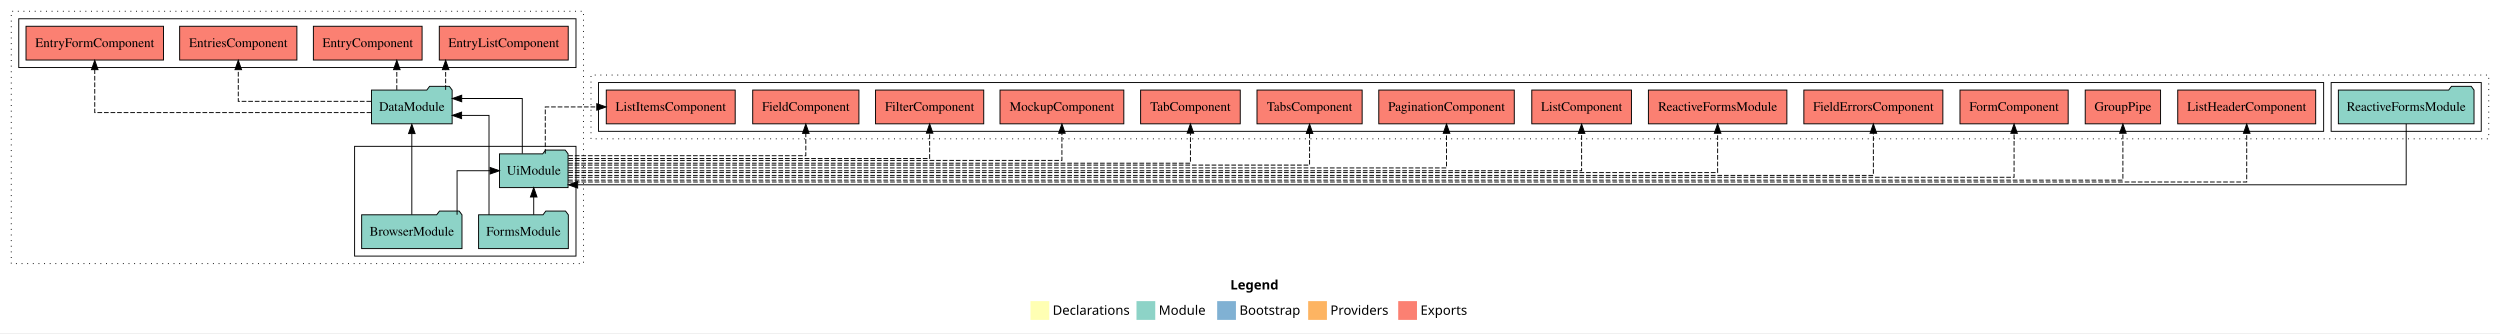
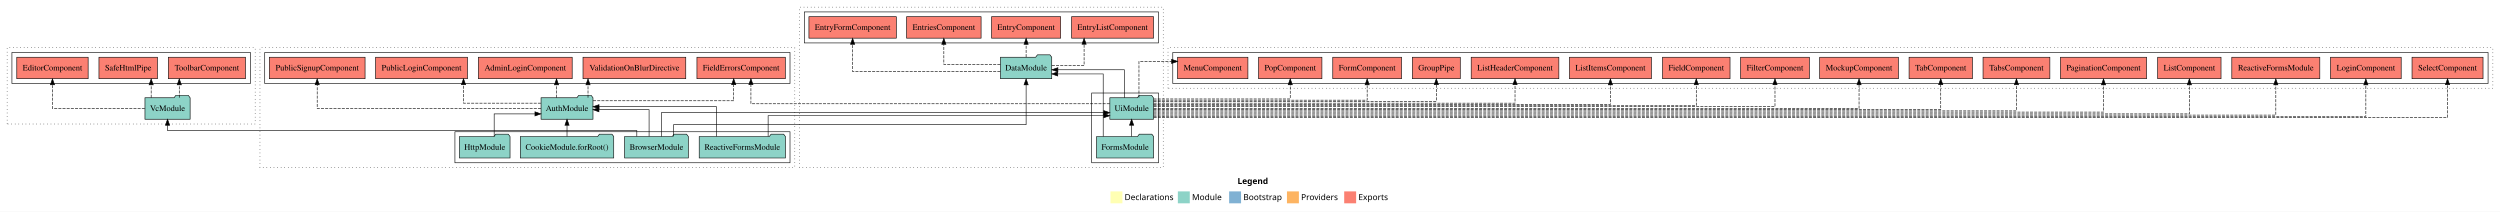
- <svg xmlns="http://www.w3.org/2000/svg" width="2665pt" height="355pt" viewBox="0.00 0.00 2665.00 355.00">
+ <svg xmlns="http://www.w3.org/2000/svg" width="4193pt" height="355pt" viewBox="0.00 0.00 4193.00 355.00">
  <g id="graph0" class="graph" transform="scale(1 1) rotate(0) translate(4 351)">
-     <polygon fill="#ffffff" stroke="transparent" points="-4,4 -4,-351 2661,-351 2661,4 -4,4" />
-     <text text-anchor="start" x="1307.509" y="-42.4" font-family="sans-serif" font-weight="bold" font-size="14.00" fill="#000000">Legend</text>
-     <polygon fill="#ffffb3" stroke="transparent" points="1094.5,-10 1094.5,-30 1114.5,-30 1114.5,-10 1094.5,-10" />
-     <text text-anchor="start" x="1118.129" y="-15.4" font-family="sans-serif" font-size="14.00" fill="#000000">  Declarations</text>
-     <polygon fill="#8dd3c7" stroke="transparent" points="1207.5,-10 1207.5,-30 1227.5,-30 1227.5,-10 1207.5,-10" />
-     <text text-anchor="start" x="1231.225" y="-15.4" font-family="sans-serif" font-size="14.00" fill="#000000">  Module</text>
-     <polygon fill="#80b1d3" stroke="transparent" points="1293.5,-10 1293.5,-30 1313.5,-30 1313.5,-10 1293.5,-10" />
-     <text text-anchor="start" x="1317.281" y="-15.4" font-family="sans-serif" font-size="14.00" fill="#000000">  Bootstrap</text>
-     <polygon fill="#fdb462" stroke="transparent" points="1390.5,-10 1390.5,-30 1410.5,-30 1410.5,-10 1390.5,-10" />
-     <text text-anchor="start" x="1414.173" y="-15.4" font-family="sans-serif" font-size="14.00" fill="#000000">  Providers</text>
-     <polygon fill="#fb8072" stroke="transparent" points="1486.5,-10 1486.5,-30 1506.5,-30 1506.5,-10 1486.5,-10" />
-     <text text-anchor="start" x="1510.226" y="-15.4" font-family="sans-serif" font-size="14.00" fill="#000000">  Exports</text>
+     <polygon fill="#ffffff" stroke="transparent" points="-4,4 -4,-351 4189,-351 4189,4 -4,4" />
+     <text text-anchor="start" x="2071.509" y="-42.4" font-family="sans-serif" font-weight="bold" font-size="14.00" fill="#000000">Legend</text>
+     <polygon fill="#ffffb3" stroke="transparent" points="1858.5,-10 1858.5,-30 1878.5,-30 1878.5,-10 1858.5,-10" />
+     <text text-anchor="start" x="1882.129" y="-15.4" font-family="sans-serif" font-size="14.00" fill="#000000">  Declarations</text>
+     <polygon fill="#8dd3c7" stroke="transparent" points="1971.5,-10 1971.5,-30 1991.5,-30 1991.5,-10 1971.5,-10" />
+     <text text-anchor="start" x="1995.225" y="-15.4" font-family="sans-serif" font-size="14.00" fill="#000000">  Module</text>
+     <polygon fill="#80b1d3" stroke="transparent" points="2057.5,-10 2057.5,-30 2077.5,-30 2077.5,-10 2057.5,-10" />
+     <text text-anchor="start" x="2081.281" y="-15.4" font-family="sans-serif" font-size="14.00" fill="#000000">  Bootstrap</text>
+     <polygon fill="#fdb462" stroke="transparent" points="2154.5,-10 2154.5,-30 2174.5,-30 2174.5,-10 2154.5,-10" />
+     <text text-anchor="start" x="2178.173" y="-15.4" font-family="sans-serif" font-size="14.00" fill="#000000">  Providers</text>
+     <polygon fill="#fb8072" stroke="transparent" points="2250.5,-10 2250.5,-30 2270.5,-30 2270.5,-10 2250.5,-10" />
+     <text text-anchor="start" x="2274.226" y="-15.4" font-family="sans-serif" font-size="14.00" fill="#000000">  Exports</text>
    <g id="clust1" class="cluster">
-       <polygon fill="none" stroke="#000000" stroke-dasharray="1,5" points="8,-70 8,-339 618,-339 618,-70 8,-70" />
+       <polygon fill="none" stroke="#000000" stroke-dasharray="1,5" points="432,-70 432,-271 1329,-271 1329,-70 432,-70" />
    </g>
    <g id="clust3" class="cluster">
-       <polygon fill="none" stroke="#000000" points="374,-78 374,-195 610,-195 610,-78 374,-78" />
+       <polygon fill="none" stroke="#000000" points="759,-78 759,-130 1321,-130 1321,-78 759,-78" />
    </g>
    <g id="clust4" class="cluster">
-       <polygon fill="none" stroke="#000000" points="16,-279 16,-331 610,-331 610,-279 16,-279" />
+       <polygon fill="none" stroke="#000000" points="440,-211 440,-263 1321,-263 1321,-211 440,-211" />
    </g>
    <g id="clust7" class="cluster">
-       <polygon fill="none" stroke="#000000" stroke-dasharray="1,5" points="626,-203 626,-271 2649,-271 2649,-203 626,-203" />
+       <polygon fill="none" stroke="#000000" stroke-dasharray="1,5" points="1337,-70 1337,-339 1947,-339 1947,-70 1337,-70" />
    </g>
    <g id="clust9" class="cluster">
-       <polygon fill="none" stroke="#000000" points="2481,-211 2481,-263 2641,-263 2641,-211 2481,-211" />
+       <polygon fill="none" stroke="#000000" points="1827,-78 1827,-195 1939,-195 1939,-78 1827,-78" />
    </g>
    <g id="clust10" class="cluster">
-       <polygon fill="none" stroke="#000000" points="634,-211 634,-263 2473,-263 2473,-211 634,-211" />
+       <polygon fill="none" stroke="#000000" points="1345,-279 1345,-331 1939,-331 1939,-279 1345,-279" />
+     </g>
+     <g id="clust13" class="cluster">
+       <polygon fill="none" stroke="#000000" stroke-dasharray="1,5" points="1955,-203 1955,-271 4177,-271 4177,-203 1955,-203" />
+     </g>
+     <g id="clust16" class="cluster">
+       <polygon fill="none" stroke="#000000" points="1963,-211 1963,-263 4169,-263 4169,-211 1963,-211" />
+     </g>
+     <g id="clust19" class="cluster">
+       <polygon fill="none" stroke="#000000" stroke-dasharray="1,5" points="8,-143 8,-271 424,-271 424,-143 8,-143" />
+     </g>
+     <g id="clust22" class="cluster">
+       <polygon fill="none" stroke="#000000" points="16,-211 16,-263 416,-263 416,-211 16,-211" />
    </g>
    <g id="node1" class="node">
-       <polygon fill="#8dd3c7" stroke="#000000" points="488.473,-122 485.473,-126 464.473,-126 461.473,-122 381.527,-122 381.527,-86 488.473,-86 488.473,-122" />
-       <text text-anchor="middle" x="435" y="-99.8" font-family="Times,serif" font-size="14.00" fill="#000000">BrowserModule</text>
+       <polygon fill="#8dd3c7" stroke="#000000" points="1025.362,-122 1022.362,-126 1001.362,-126 998.362,-122 868.638,-122 868.638,-86 1025.362,-86 1025.362,-122" />
+       <text text-anchor="middle" x="947" y="-99.8" font-family="Times,serif" font-size="14.00" fill="#000000">CookieModule.forRoot()</text>
+     </g>
+     <g id="node5" class="node">
+       <polygon fill="#8dd3c7" stroke="#000000" points="990.548,-187 987.548,-191 966.548,-191 963.548,-187 903.452,-187 903.452,-151 990.548,-151 990.548,-187" />
+       <text text-anchor="middle" x="947" y="-164.8" font-family="Times,serif" font-size="14.00" fill="#000000">AuthModule</text>
+     </g>
+     <g id="edge1" class="edge">
+       <path fill="none" stroke="#000000" d="M947,-122.106C947,-122.106 947,-140.991 947,-140.991" />
+       <polygon fill="#000000" stroke="#000000" points="943.5,-140.991 947,-150.991 950.5,-140.991 943.5,-140.991" />
+     </g>
+     <g id="node2" class="node">
+       <polygon fill="#8dd3c7" stroke="#000000" points="1150.473,-122 1147.473,-126 1126.473,-126 1123.473,-122 1043.527,-122 1043.527,-86 1150.473,-86 1150.473,-122" />
+       <text text-anchor="middle" x="1097" y="-99.8" font-family="Times,serif" font-size="14.00" fill="#000000">BrowserModule</text>
+     </g>
+     <g id="edge2" class="edge">
+       <path fill="none" stroke="#000000" d="M1084.643,-122.222C1084.643,-140.828 1084.643,-167 1084.643,-167 1084.643,-167 1000.551,-167 1000.551,-167" />
+       <polygon fill="#000000" stroke="#000000" points="1000.551,-163.5 990.551,-167 1000.551,-170.5 1000.551,-163.5" />
+     </g>
+     <g id="node12" class="node">
+       <polygon fill="#8dd3c7" stroke="#000000" points="1930.548,-187 1927.548,-191 1906.548,-191 1903.548,-187 1857.452,-187 1857.452,-151 1930.548,-151 1930.548,-187" />
+       <text text-anchor="middle" x="1894" y="-164.8" font-family="Times,serif" font-size="14.00" fill="#000000">UiModule</text>
+     </g>
+     <g id="edge17" class="edge">
+       <path fill="none" stroke="#000000" d="M1105.208,-122.034C1105.208,-139.06 1105.208,-162 1105.208,-162 1105.208,-162 1847.275,-162 1847.275,-162" />
+       <polygon fill="#000000" stroke="#000000" points="1847.275,-165.5 1857.275,-162 1847.275,-158.5 1847.275,-165.5" />
+     </g>
+     <g id="node13" class="node">
+       <polygon fill="#8dd3c7" stroke="#000000" points="1759.976,-255 1756.976,-259 1735.976,-259 1732.976,-255 1674.024,-255 1674.024,-219 1759.976,-219 1759.976,-255" />
+       <text text-anchor="middle" x="1717" y="-232.8" font-family="Times,serif" font-size="14.00" fill="#000000">DataModule</text>
+     </g>
+     <g id="edge10" class="edge">
+       <path fill="none" stroke="#000000" d="M1125.773,-122.11C1125.773,-131.897 1125.773,-142 1125.773,-142 1125.773,-142 1717,-142 1717,-142 1717,-142 1717,-208.683 1717,-208.683" />
+       <polygon fill="#000000" stroke="#000000" points="1713.5,-208.683 1717,-218.683 1720.5,-208.683 1713.5,-208.683" />
+     </g>
+     <g id="node34" class="node">
+       <polygon fill="#8dd3c7" stroke="#000000" points="314.871,-187 311.871,-191 290.871,-191 287.871,-187 239.129,-187 239.129,-151 314.871,-151 314.871,-187" />
+       <text text-anchor="middle" x="277" y="-164.8" font-family="Times,serif" font-size="14.00" fill="#000000">VcModule</text>
+     </g>
+     <g id="edge37" class="edge">
+       <path fill="none" stroke="#000000" d="M1064.078,-122.207C1064.078,-127.555 1064.078,-132 1064.078,-132 1064.078,-132 277,-132 277,-132 277,-132 277,-140.934 277,-140.934" />
+       <polygon fill="#000000" stroke="#000000" points="273.5,-140.934 277,-150.934 280.5,-140.934 273.5,-140.934" />
    </g>
    <g id="node3" class="node">
-       <polygon fill="#8dd3c7" stroke="#000000" points="601.548,-187 598.548,-191 577.548,-191 574.548,-187 528.452,-187 528.452,-151 601.548,-151 601.548,-187" />
-       <text text-anchor="middle" x="565" y="-164.8" font-family="Times,serif" font-size="14.00" fill="#000000">UiModule</text>
+       <polygon fill="#8dd3c7" stroke="#000000" points="1313.305,-122 1310.305,-126 1289.305,-126 1286.305,-122 1168.695,-122 1168.695,-86 1313.305,-86 1313.305,-122" />
+       <text text-anchor="middle" x="1241" y="-99.8" font-family="Times,serif" font-size="14.00" fill="#000000">ReactiveFormsModule</text>
+     </g>
+     <g id="edge3" class="edge">
+       <path fill="none" stroke="#000000" d="M1197.709,-122.223C1197.709,-142.365 1197.709,-172 1197.709,-172 1197.709,-172 1000.67,-172 1000.67,-172" />
+       <polygon fill="#000000" stroke="#000000" points="1000.67,-168.5 990.67,-172 1000.67,-175.5 1000.67,-168.5" />
+     </g>
+     <g id="edge19" class="edge">
+       <path fill="none" stroke="#000000" d="M1284.291,-122.24C1284.291,-137.571 1284.291,-157 1284.291,-157 1284.291,-157 1847.233,-157 1847.233,-157" />
+       <polygon fill="#000000" stroke="#000000" points="1847.233,-160.5 1857.233,-157 1847.233,-153.5 1847.233,-160.5" />
+     </g>
+     <g id="node4" class="node">
+       <polygon fill="#8dd3c7" stroke="#000000" points="851.439,-122 848.439,-126 827.439,-126 824.439,-122 766.561,-122 766.561,-86 851.439,-86 851.439,-122" />
+       <text text-anchor="middle" x="809" y="-99.8" font-family="Times,serif" font-size="14.00" fill="#000000">HttpModule</text>
+     </g>
+     <g id="edge4" class="edge">
+       <path fill="none" stroke="#000000" d="M824.819,-122.027C824.819,-138.398 824.819,-160 824.819,-160 824.819,-160 893.235,-160 893.235,-160" />
+       <polygon fill="#000000" stroke="#000000" points="893.235,-163.5 903.235,-160 893.235,-156.5 893.235,-163.5" />
+     </g>
+     <g id="node6" class="node">
+       <polygon fill="#fb8072" stroke="#000000" points="1146.176,-255 973.824,-255 973.824,-219 1146.176,-219 1146.176,-255" />
+       <text text-anchor="middle" x="1060" y="-232.8" font-family="Times,serif" font-size="14.00" fill="#000000">ValidationOnBlurDirective </text>
+     </g>
+     <g id="edge5" class="edge">
+       <path fill="none" stroke="#000000" stroke-dasharray="5,2" d="M982.218,-187.223C982.218,-187.223 982.218,-208.727 982.218,-208.727" />
+       <polygon fill="#000000" stroke="#000000" points="978.718,-208.727 982.218,-218.727 985.718,-208.727 978.718,-208.727" />
+     </g>
+     <g id="node7" class="node">
+       <polygon fill="#fb8072" stroke="#000000" points="1313.09,-255 1164.91,-255 1164.91,-219 1313.09,-219 1313.09,-255" />
+       <text text-anchor="middle" x="1239" y="-232.8" font-family="Times,serif" font-size="14.00" fill="#000000">FieldErrorsComponent </text>
+     </g>
+     <g id="edge6" class="edge">
+       <path fill="none" stroke="#000000" stroke-dasharray="5,2" d="M990.683,-182C1069.312,-182 1226.57,-182 1226.57,-182 1226.57,-182 1226.57,-208.991 1226.57,-208.991" />
+       <polygon fill="#000000" stroke="#000000" points="1223.07,-208.991 1226.57,-218.991 1230.07,-208.991 1223.07,-208.991" />
+     </g>
+     <g id="node8" class="node">
+       <polygon fill="#fb8072" stroke="#000000" points="780.054,-255 625.946,-255 625.946,-219 780.054,-219 780.054,-255" />
+       <text text-anchor="middle" x="703" y="-232.8" font-family="Times,serif" font-size="14.00" fill="#000000">PublicLoginComponent </text>
+     </g>
+     <g id="edge7" class="edge">
+       <path fill="none" stroke="#000000" stroke-dasharray="5,2" d="M903.194,-178C851.768,-178 773.404,-178 773.404,-178 773.404,-178 773.404,-208.977 773.404,-208.977" />
+       <polygon fill="#000000" stroke="#000000" points="769.904,-208.977 773.404,-218.977 776.904,-208.977 769.904,-208.977" />
+     </g>
+     <g id="node9" class="node">
+       <polygon fill="#fb8072" stroke="#000000" points="608.284,-255 447.716,-255 447.716,-219 608.284,-219 608.284,-255" />
+       <text text-anchor="middle" x="528" y="-232.8" font-family="Times,serif" font-size="14.00" fill="#000000">PublicSignupComponent </text>
    </g>
    <g id="edge8" class="edge">
-       <path fill="none" stroke="#000000" d="M483.237,-122.106C483.237,-141.339 483.237,-169 483.237,-169 483.237,-169 518.423,-169 518.423,-169" />
-       <polygon fill="#000000" stroke="#000000" points="518.423,-172.5 528.423,-169 518.423,-165.5 518.423,-172.5" />
-     </g>
-     <g id="node4" class="node">
-       <polygon fill="#8dd3c7" stroke="#000000" points="477.976,-255 474.976,-259 453.976,-259 450.976,-255 392.024,-255 392.024,-219 477.976,-219 477.976,-255" />
-       <text text-anchor="middle" x="435" y="-232.8" font-family="Times,serif" font-size="14.00" fill="#000000">DataModule</text>
-     </g>
-     <g id="edge1" class="edge">
-       <path fill="none" stroke="#000000" d="M435,-122.214C435,-122.214 435,-208.579 435,-208.579" />
-       <polygon fill="#000000" stroke="#000000" points="431.5,-208.579 435,-218.579 438.5,-208.579 431.5,-208.579" />
-     </g>
-     <g id="node2" class="node">
-       <polygon fill="#8dd3c7" stroke="#000000" points="601.829,-122 598.829,-126 577.829,-126 574.829,-122 506.171,-122 506.171,-86 601.829,-86 601.829,-122" />
-       <text text-anchor="middle" x="554" y="-99.8" font-family="Times,serif" font-size="14.00" fill="#000000">FormsModule</text>
+       <path fill="none" stroke="#000000" stroke-dasharray="5,2" d="M903.345,-169C796.029,-169 528,-169 528,-169 528,-169 528,-208.777 528,-208.777" />
+       <polygon fill="#000000" stroke="#000000" points="524.5,-208.777 528,-218.777 531.5,-208.777 524.5,-208.777" />
+     </g>
+     <g id="node10" class="node">
+       <polygon fill="#fb8072" stroke="#000000" points="955.663,-255 798.337,-255 798.337,-219 955.663,-219 955.663,-255" />
+       <text text-anchor="middle" x="877" y="-232.8" font-family="Times,serif" font-size="14.00" fill="#000000">AdminLoginComponent </text>
    </g>
    <g id="edge9" class="edge">
-       <path fill="none" stroke="#000000" d="M564.945,-122.106C564.945,-122.106 564.945,-140.991 564.945,-140.991" />
-       <polygon fill="#000000" stroke="#000000" points="561.445,-140.991 564.945,-150.991 568.445,-140.991 561.445,-140.991" />
-     </g>
-     <g id="edge2" class="edge">
-       <path fill="none" stroke="#000000" d="M517.281,-122.031C517.281,-156.422 517.281,-228 517.281,-228 517.281,-228 488.068,-228 488.068,-228" />
-       <polygon fill="#000000" stroke="#000000" points="488.068,-224.5 478.068,-228 488.068,-231.5 488.068,-224.5" />
-     </g>
-     <g id="edge3" class="edge">
-       <path fill="none" stroke="#000000" d="M552.742,-187.248C552.742,-210.018 552.742,-246 552.742,-246 552.742,-246 488.174,-246 488.174,-246" />
-       <polygon fill="#000000" stroke="#000000" points="488.174,-242.5 478.174,-246 488.174,-249.5 488.174,-242.5" />
-     </g>
-     <g id="node10" class="node">
-       <polygon fill="#fb8072" stroke="#000000" points="1900.804,-255 1753.196,-255 1753.196,-219 1900.804,-219 1900.804,-255" />
-       <text text-anchor="middle" x="1827" y="-232.8" font-family="Times,serif" font-size="14.00" fill="#000000">ReactiveFormsModule </text>
+       <path fill="none" stroke="#000000" stroke-dasharray="5,2" d="M929.404,-187.223C929.404,-187.223 929.404,-208.727 929.404,-208.727" />
+       <polygon fill="#000000" stroke="#000000" points="925.904,-208.727 929.404,-218.727 932.904,-208.727 925.904,-208.727" />
+     </g>
+     <g id="node11" class="node">
+       <polygon fill="#8dd3c7" stroke="#000000" points="1930.829,-122 1927.829,-126 1906.829,-126 1903.829,-122 1835.171,-122 1835.171,-86 1930.829,-86 1930.829,-122" />
+       <text text-anchor="middle" x="1883" y="-99.8" font-family="Times,serif" font-size="14.00" fill="#000000">FormsModule</text>
+     </g>
+     <g id="edge18" class="edge">
+       <path fill="none" stroke="#000000" d="M1893.945,-122.106C1893.945,-122.106 1893.945,-140.991 1893.945,-140.991" />
+       <polygon fill="#000000" stroke="#000000" points="1890.445,-140.991 1893.945,-150.991 1897.445,-140.991 1890.445,-140.991" />
    </g>
    <g id="edge11" class="edge">
-       <path fill="none" stroke="#000000" stroke-dasharray="5,2" d="M601.746,-167C809.433,-167 1827,-167 1827,-167 1827,-167 1827,-208.973 1827,-208.973" />
-       <polygon fill="#000000" stroke="#000000" points="1823.5,-208.973 1827,-218.973 1830.5,-208.973 1823.5,-208.973" />
-     </g>
-     <g id="node11" class="node">
-       <polygon fill="#fb8072" stroke="#000000" points="1735.111,-255 1628.889,-255 1628.889,-219 1735.111,-219 1735.111,-255" />
-       <text text-anchor="middle" x="1682" y="-232.8" font-family="Times,serif" font-size="14.00" fill="#000000">ListComponent </text>
+       <path fill="none" stroke="#000000" d="M1846.281,-122.149C1846.281,-156.364 1846.281,-227 1846.281,-227 1846.281,-227 1770.049,-227 1770.049,-227" />
+       <polygon fill="#000000" stroke="#000000" points="1770.049,-223.5 1760.049,-227 1770.049,-230.5 1770.049,-223.5" />
+     </g>
+     <g id="edge32" class="edge">
+       <path fill="none" stroke="#000000" stroke-dasharray="5,2" d="M1857.374,-177C1721.686,-177 1255.43,-177 1255.43,-177 1255.43,-177 1255.43,-208.998 1255.43,-208.998" />
+       <polygon fill="#000000" stroke="#000000" points="1251.93,-208.998 1255.43,-218.998 1258.93,-208.998 1251.93,-208.998" />
    </g>
    <g id="edge12" class="edge">
-       <path fill="none" stroke="#000000" stroke-dasharray="5,2" d="M601.846,-169C795.009,-169 1682,-169 1682,-169 1682,-169 1682,-208.777 1682,-208.777" />
-       <polygon fill="#000000" stroke="#000000" points="1678.5,-208.777 1682,-218.777 1685.5,-208.777 1678.5,-208.777" />
-     </g>
-     <g id="node12" class="node">
-       <polygon fill="#fb8072" stroke="#000000" points="1610.216,-255 1465.784,-255 1465.784,-219 1610.216,-219 1610.216,-255" />
-       <text text-anchor="middle" x="1538" y="-232.8" font-family="Times,serif" font-size="14.00" fill="#000000">PaginationComponent </text>
+       <path fill="none" stroke="#000000" d="M1881.742,-187.106C1881.742,-206.339 1881.742,-234 1881.742,-234 1881.742,-234 1770.284,-234 1770.284,-234" />
+       <polygon fill="#000000" stroke="#000000" points="1770.284,-230.5 1760.284,-234 1770.284,-237.5 1770.284,-230.5" />
+     </g>
+     <g id="node18" class="node">
+       <polygon fill="#fb8072" stroke="#000000" points="3886.805,-255 3739.195,-255 3739.195,-219 3886.805,-219 3886.805,-255" />
+       <text text-anchor="middle" x="3813" y="-232.8" font-family="Times,serif" font-size="14.00" fill="#000000">ReactiveFormsModule </text>
+     </g>
+     <g id="edge20" class="edge">
+       <path fill="none" stroke="#000000" stroke-dasharray="5,2" d="M1930.621,-158C2195.923,-158 3813,-158 3813,-158 3813,-158 3813,-208.677 3813,-208.677" />
+       <polygon fill="#000000" stroke="#000000" points="3809.5,-208.677 3813,-218.677 3816.5,-208.677 3809.5,-208.677" />
+     </g>
+     <g id="node19" class="node">
+       <polygon fill="#fb8072" stroke="#000000" points="3721.111,-255 3614.889,-255 3614.889,-219 3721.111,-219 3721.111,-255" />
+       <text text-anchor="middle" x="3668" y="-232.8" font-family="Times,serif" font-size="14.00" fill="#000000">ListComponent </text>
+     </g>
+     <g id="edge21" class="edge">
+       <path fill="none" stroke="#000000" stroke-dasharray="5,2" d="M1930.645,-160C2184.221,-160 3668,-160 3668,-160 3668,-160 3668,-208.752 3668,-208.752" />
+       <polygon fill="#000000" stroke="#000000" points="3664.5,-208.752 3668,-218.752 3671.5,-208.752 3664.5,-208.752" />
+     </g>
+     <g id="node20" class="node">
+       <polygon fill="#fb8072" stroke="#000000" points="3596.216,-255 3451.784,-255 3451.784,-219 3596.216,-219 3596.216,-255" />
+       <text text-anchor="middle" x="3524" y="-232.8" font-family="Times,serif" font-size="14.00" fill="#000000">PaginationComponent </text>
+     </g>
+     <g id="edge22" class="edge">
+       <path fill="none" stroke="#000000" stroke-dasharray="5,2" d="M1930.718,-163C2172.284,-163 3524,-163 3524,-163 3524,-163 3524,-208.708 3524,-208.708" />
+       <polygon fill="#000000" stroke="#000000" points="3520.5,-208.708 3524,-218.708 3527.5,-208.708 3520.5,-208.708" />
+     </g>
+     <g id="node21" class="node">
+       <polygon fill="#fb8072" stroke="#000000" points="3434.044,-255 3321.956,-255 3321.956,-219 3434.044,-219 3434.044,-255" />
+       <text text-anchor="middle" x="3378" y="-232.8" font-family="Times,serif" font-size="14.00" fill="#000000">TabsComponent </text>
+     </g>
+     <g id="edge23" class="edge">
+       <path fill="none" stroke="#000000" stroke-dasharray="5,2" d="M1930.683,-165C2159.207,-165 3378,-165 3378,-165 3378,-165 3378,-208.831 3378,-208.831" />
+       <polygon fill="#000000" stroke="#000000" points="3374.5,-208.831 3378,-218.831 3381.5,-208.831 3374.5,-208.831" />
+     </g>
+     <g id="node22" class="node">
+       <polygon fill="#fb8072" stroke="#000000" points="3304.1,-255 3197.9,-255 3197.9,-219 3304.1,-219 3304.1,-255" />
+       <text text-anchor="middle" x="3251" y="-232.8" font-family="Times,serif" font-size="14.00" fill="#000000">TabComponent </text>
+     </g>
+     <g id="edge24" class="edge">
+       <path fill="none" stroke="#000000" stroke-dasharray="5,2" d="M1930.648,-167C2147.293,-167 3251,-167 3251,-167 3251,-167 3251,-208.973 3251,-208.973" />
+       <polygon fill="#000000" stroke="#000000" points="3247.5,-208.973 3251,-218.973 3254.5,-208.973 3247.5,-208.973" />
+     </g>
+     <g id="node23" class="node">
+       <polygon fill="#fb8072" stroke="#000000" points="3179.992,-255 3048.008,-255 3048.008,-219 3179.992,-219 3179.992,-255" />
+       <text text-anchor="middle" x="3114" y="-232.8" font-family="Times,serif" font-size="14.00" fill="#000000">MockupComponent </text>
+     </g>
+     <g id="edge25" class="edge">
+       <path fill="none" stroke="#000000" stroke-dasharray="5,2" d="M1930.845,-169C2134.573,-169 3114,-169 3114,-169 3114,-169 3114,-208.777 3114,-208.777" />
+       <polygon fill="#000000" stroke="#000000" points="3110.5,-208.777 3114,-218.777 3117.5,-208.777 3110.5,-208.777" />
+     </g>
+     <g id="node24" class="node">
+       <polygon fill="#fb8072" stroke="#000000" points="3030.662,-255 2915.338,-255 2915.338,-219 3030.662,-219 3030.662,-255" />
+       <text text-anchor="middle" x="2973" y="-232.8" font-family="Times,serif" font-size="14.00" fill="#000000">FilterComponent </text>
+     </g>
+     <g id="edge26" class="edge">
+       <path fill="none" stroke="#000000" stroke-dasharray="5,2" d="M1930.83,-172C2119.936,-172 2973,-172 2973,-172 2973,-172 2973,-208.894 2973,-208.894" />
+       <polygon fill="#000000" stroke="#000000" points="2969.5,-208.894 2973,-218.894 2976.5,-208.894 2969.5,-208.894" />
+     </g>
+     <g id="node25" class="node">
+       <polygon fill="#fb8072" stroke="#000000" points="2897.611,-255 2784.389,-255 2784.389,-219 2897.611,-219 2897.611,-255" />
+       <text text-anchor="middle" x="2841" y="-232.8" font-family="Times,serif" font-size="14.00" fill="#000000">FieldComponent </text>
+     </g>
+     <g id="edge27" class="edge">
+       <path fill="none" stroke="#000000" stroke-dasharray="5,2" d="M1930.833,-174C2105.395,-174 2841,-174 2841,-174 2841,-174 2841,-208.778 2841,-208.778" />
+       <polygon fill="#000000" stroke="#000000" points="2837.5,-208.778 2841,-218.778 2844.5,-208.778 2837.5,-208.778" />
+     </g>
+     <g id="node26" class="node">
+       <polygon fill="#fb8072" stroke="#000000" points="2765.712,-255 2628.288,-255 2628.288,-219 2765.712,-219 2765.712,-255" />
+       <text text-anchor="middle" x="2697" y="-232.8" font-family="Times,serif" font-size="14.00" fill="#000000">ListItemsComponent </text>
+     </g>
+     <g id="edge28" class="edge">
+       <path fill="none" stroke="#000000" stroke-dasharray="5,2" d="M1930.59,-176C2087.68,-176 2697,-176 2697,-176 2697,-176 2697,-208.698 2697,-208.698" />
+       <polygon fill="#000000" stroke="#000000" points="2693.5,-208.698 2697,-218.698 2700.5,-208.698 2693.5,-208.698" />
+     </g>
+     <g id="node27" class="node">
+       <polygon fill="#fb8072" stroke="#000000" points="2610.522,-255 2463.478,-255 2463.478,-219 2610.522,-219 2610.522,-255" />
+       <text text-anchor="middle" x="2537" y="-232.8" font-family="Times,serif" font-size="14.00" fill="#000000">ListHeaderComponent </text>
+     </g>
+     <g id="edge29" class="edge">
+       <path fill="none" stroke="#000000" stroke-dasharray="5,2" d="M1930.88,-178C2067.509,-178 2537,-178 2537,-178 2537,-178 2537,-208.977 2537,-208.977" />
+       <polygon fill="#000000" stroke="#000000" points="2533.5,-208.977 2537,-218.977 2540.5,-208.977 2533.5,-208.977" />
+     </g>
+     <g id="node28" class="node">
+       <polygon fill="#fb8072" stroke="#000000" points="2445.155,-255 2364.845,-255 2364.845,-219 2445.155,-219 2445.155,-255" />
+       <text text-anchor="middle" x="2405" y="-232.8" font-family="Times,serif" font-size="14.00" fill="#000000">GroupPipe </text>
+     </g>
+     <g id="edge30" class="edge">
+       <path fill="none" stroke="#000000" stroke-dasharray="5,2" d="M1930.75,-181C2047.918,-181 2405,-181 2405,-181 2405,-181 2405,-208.973 2405,-208.973" />
+       <polygon fill="#000000" stroke="#000000" points="2401.5,-208.973 2405,-218.973 2408.5,-208.973 2401.5,-208.973" />
+     </g>
+     <g id="node29" class="node">
+       <polygon fill="#fb8072" stroke="#000000" points="2346.666,-255 2231.334,-255 2231.334,-219 2346.666,-219 2346.666,-255" />
+       <text text-anchor="middle" x="2289" y="-232.8" font-family="Times,serif" font-size="14.00" fill="#000000">FormComponent </text>
+     </g>
+     <g id="edge31" class="edge">
+       <path fill="none" stroke="#000000" stroke-dasharray="5,2" d="M1930.806,-183C2028.865,-183 2289,-183 2289,-183 2289,-183 2289,-208.718 2289,-208.718" />
+       <polygon fill="#000000" stroke="#000000" points="2285.5,-208.718 2289,-218.718 2292.5,-208.718 2285.5,-208.718" />
+     </g>
+     <g id="node30" class="node">
+       <polygon fill="#fb8072" stroke="#000000" points="2213.116,-255 2106.884,-255 2106.884,-219 2213.116,-219 2213.116,-255" />
+       <text text-anchor="middle" x="2160" y="-232.8" font-family="Times,serif" font-size="14.00" fill="#000000">PopComponent </text>
+     </g>
+     <g id="edge33" class="edge">
+       <path fill="none" stroke="#000000" stroke-dasharray="5,2" d="M1930.707,-185C2003.678,-185 2160,-185 2160,-185 2160,-185 2160,-208.813 2160,-208.813" />
+       <polygon fill="#000000" stroke="#000000" points="2156.5,-208.813 2160,-218.813 2163.5,-208.813 2156.5,-208.813" />
+     </g>
+     <g id="node31" class="node">
+       <polygon fill="#fb8072" stroke="#000000" points="2088.993,-255 1971.007,-255 1971.007,-219 2088.993,-219 2088.993,-255" />
+       <text text-anchor="middle" x="2030" y="-232.8" font-family="Times,serif" font-size="14.00" fill="#000000">MenuComponent </text>
+     </g>
+     <g id="edge34" class="edge">
+       <path fill="none" stroke="#000000" stroke-dasharray="5,2" d="M1906.258,-187.323C1906.258,-210.66 1906.258,-248 1906.258,-248 1906.258,-248 1961.028,-248 1961.028,-248" />
+       <polygon fill="#000000" stroke="#000000" points="1961.028,-251.5 1971.028,-248 1961.028,-244.5 1961.028,-251.5" />
+     </g>
+     <g id="node32" class="node">
+       <polygon fill="#fb8072" stroke="#000000" points="4160.54,-255 4041.46,-255 4041.46,-219 4160.54,-219 4160.54,-255" />
+       <text text-anchor="middle" x="4101" y="-232.8" font-family="Times,serif" font-size="14.00" fill="#000000">SelectComponent </text>
+     </g>
+     <g id="edge35" class="edge">
+       <path fill="none" stroke="#000000" stroke-dasharray="5,2" d="M1930.922,-154C2219.408,-154 4101,-154 4101,-154 4101,-154 4101,-208.99 4101,-208.99" />
+       <polygon fill="#000000" stroke="#000000" points="4097.5,-208.99 4101,-218.99 4104.5,-208.99 4097.5,-208.99" />
+     </g>
+     <g id="node33" class="node">
+       <polygon fill="#fb8072" stroke="#000000" points="4023.276,-255 3904.724,-255 3904.724,-219 4023.276,-219 4023.276,-255" />
+       <text text-anchor="middle" x="3964" y="-232.8" font-family="Times,serif" font-size="14.00" fill="#000000">LoginComponent </text>
+     </g>
+     <g id="edge36" class="edge">
+       <path fill="none" stroke="#000000" stroke-dasharray="5,2" d="M1930.807,-156C2208.528,-156 3964,-156 3964,-156 3964,-156 3964,-208.62 3964,-208.62" />
+       <polygon fill="#000000" stroke="#000000" points="3960.5,-208.62 3964,-218.62 3967.5,-208.62 3960.5,-208.62" />
+     </g>
+     <g id="node14" class="node">
+       <polygon fill="#fb8072" stroke="#000000" points="1930.715,-323 1793.285,-323 1793.285,-287 1930.715,-287 1930.715,-323" />
+       <text text-anchor="middle" x="1862" y="-300.8" font-family="Times,serif" font-size="14.00" fill="#000000">EntryListComponent </text>
    </g>
    <g id="edge13" class="edge">
-       <path fill="none" stroke="#000000" stroke-dasharray="5,2" d="M601.66,-172C778.846,-172 1538,-172 1538,-172 1538,-172 1538,-208.894 1538,-208.894" />
-       <polygon fill="#000000" stroke="#000000" points="1534.5,-208.894 1538,-218.894 1541.5,-208.894 1534.5,-208.894" />
-     </g>
-     <g id="node13" class="node">
-       <polygon fill="#fb8072" stroke="#000000" points="1448.044,-255 1335.956,-255 1335.956,-219 1448.044,-219 1448.044,-255" />
-       <text text-anchor="middle" x="1392" y="-232.8" font-family="Times,serif" font-size="14.00" fill="#000000">TabsComponent </text>
+       <path fill="none" stroke="#000000" stroke-dasharray="5,2" d="M1760.217,-241C1786.187,-241 1814.239,-241 1814.239,-241 1814.239,-241 1814.239,-276.831 1814.239,-276.831" />
+       <polygon fill="#000000" stroke="#000000" points="1810.739,-276.831 1814.239,-286.831 1817.739,-276.831 1810.739,-276.831" />
+     </g>
+     <g id="node15" class="node">
+       <polygon fill="#fb8072" stroke="#000000" points="1774.936,-323 1659.064,-323 1659.064,-287 1774.936,-287 1774.936,-323" />
+       <text text-anchor="middle" x="1717" y="-300.8" font-family="Times,serif" font-size="14.00" fill="#000000">EntryComponent </text>
    </g>
    <g id="edge14" class="edge">
-       <path fill="none" stroke="#000000" stroke-dasharray="5,2" d="M601.602,-175C761.652,-175 1392,-175 1392,-175 1392,-175 1392,-208.733 1392,-208.733" />
-       <polygon fill="#000000" stroke="#000000" points="1388.5,-208.733 1392,-218.733 1395.5,-208.733 1388.5,-208.733" />
-     </g>
-     <g id="node14" class="node">
-       <polygon fill="#fb8072" stroke="#000000" points="1318.1,-255 1211.9,-255 1211.9,-219 1318.1,-219 1318.1,-255" />
-       <text text-anchor="middle" x="1265" y="-232.8" font-family="Times,serif" font-size="14.00" fill="#000000">TabComponent </text>
+       <path fill="none" stroke="#000000" stroke-dasharray="5,2" d="M1717,-255.223C1717,-255.223 1717,-276.727 1717,-276.727" />
+       <polygon fill="#000000" stroke="#000000" points="1713.5,-276.727 1717,-286.727 1720.5,-276.727 1713.5,-276.727" />
+     </g>
+     <g id="node16" class="node">
+       <polygon fill="#fb8072" stroke="#000000" points="1641.487,-323 1516.513,-323 1516.513,-287 1641.487,-287 1641.487,-323" />
+       <text text-anchor="middle" x="1579" y="-300.8" font-family="Times,serif" font-size="14.00" fill="#000000">EntriesComponent </text>
    </g>
    <g id="edge15" class="edge">
-       <path fill="none" stroke="#000000" stroke-dasharray="5,2" d="M601.649,-177C745.68,-177 1265,-177 1265,-177 1265,-177 1265,-208.998 1265,-208.998" />
-       <polygon fill="#000000" stroke="#000000" points="1261.5,-208.998 1265,-218.998 1268.5,-208.998 1261.5,-208.998" />
-     </g>
-     <g id="node15" class="node">
-       <polygon fill="#fb8072" stroke="#000000" points="1193.993,-255 1062.007,-255 1062.007,-219 1193.993,-219 1193.993,-255" />
-       <text text-anchor="middle" x="1128" y="-232.8" font-family="Times,serif" font-size="14.00" fill="#000000">MockupComponent </text>
+       <path fill="none" stroke="#000000" stroke-dasharray="5,2" d="M1673.715,-243C1633.244,-243 1579,-243 1579,-243 1579,-243 1579,-276.733 1579,-276.733" />
+       <polygon fill="#000000" stroke="#000000" points="1575.5,-276.733 1579,-286.733 1582.5,-276.733 1575.5,-276.733" />
+     </g>
+     <g id="node17" class="node">
+       <polygon fill="#fb8072" stroke="#000000" points="1499.27,-323 1352.73,-323 1352.73,-287 1499.27,-287 1499.27,-323" />
+       <text text-anchor="middle" x="1426" y="-300.8" font-family="Times,serif" font-size="14.00" fill="#000000">EntryFormComponent </text>
    </g>
    <g id="edge16" class="edge">
-       <path fill="none" stroke="#000000" stroke-dasharray="5,2" d="M601.94,-180C727.192,-180 1128,-180 1128,-180 1128,-180 1128,-208.965 1128,-208.965" />
-       <polygon fill="#000000" stroke="#000000" points="1124.5,-208.965 1128,-218.965 1131.5,-208.965 1124.5,-208.965" />
-     </g>
-     <g id="node16" class="node">
-       <polygon fill="#fb8072" stroke="#000000" points="1044.662,-255 929.338,-255 929.338,-219 1044.662,-219 1044.662,-255" />
-       <text text-anchor="middle" x="987" y="-232.8" font-family="Times,serif" font-size="14.00" fill="#000000">FilterComponent </text>
-     </g>
-     <g id="edge17" class="edge">
-       <path fill="none" stroke="#000000" stroke-dasharray="5,2" d="M601.712,-182C704.381,-182 987,-182 987,-182 987,-182 987,-208.991 987,-208.991" />
-       <polygon fill="#000000" stroke="#000000" points="983.5,-208.991 987,-218.991 990.5,-208.991 983.5,-208.991" />
-     </g>
-     <g id="node17" class="node">
-       <polygon fill="#fb8072" stroke="#000000" points="911.611,-255 798.389,-255 798.389,-219 911.611,-219 911.611,-255" />
-       <text text-anchor="middle" x="855" y="-232.8" font-family="Times,serif" font-size="14.00" fill="#000000">FieldComponent </text>
-     </g>
-     <g id="edge18" class="edge">
-       <path fill="none" stroke="#000000" stroke-dasharray="5,2" d="M601.729,-185C679.764,-185 855,-185 855,-185 855,-185 855,-208.813 855,-208.813" />
-       <polygon fill="#000000" stroke="#000000" points="851.5,-208.813 855,-218.813 858.5,-208.813 851.5,-208.813" />
-     </g>
-     <g id="node18" class="node">
-       <polygon fill="#fb8072" stroke="#000000" points="779.712,-255 642.288,-255 642.288,-219 779.712,-219 779.712,-255" />
-       <text text-anchor="middle" x="711" y="-232.8" font-family="Times,serif" font-size="14.00" fill="#000000">ListItemsComponent </text>
-     </g>
-     <g id="edge19" class="edge">
-       <path fill="none" stroke="#000000" stroke-dasharray="5,2" d="M577.258,-187.223C577.258,-207.365 577.258,-237 577.258,-237 577.258,-237 632.17,-237 632.17,-237" />
-       <polygon fill="#000000" stroke="#000000" points="632.17,-240.5 642.17,-237 632.17,-233.5 632.17,-240.5" />
-     </g>
-     <g id="node19" class="node">
-       <polygon fill="#fb8072" stroke="#000000" points="2464.522,-255 2317.478,-255 2317.478,-219 2464.522,-219 2464.522,-255" />
-       <text text-anchor="middle" x="2391" y="-232.8" font-family="Times,serif" font-size="14.00" fill="#000000">ListHeaderComponent </text>
-     </g>
-     <g id="edge20" class="edge">
-       <path fill="none" stroke="#000000" stroke-dasharray="5,2" d="M601.888,-157C860.465,-157 2391,-157 2391,-157 2391,-157 2391,-208.847 2391,-208.847" />
-       <polygon fill="#000000" stroke="#000000" points="2387.5,-208.847 2391,-218.847 2394.5,-208.847 2387.5,-208.847" />
-     </g>
-     <g id="node20" class="node">
-       <polygon fill="#fb8072" stroke="#000000" points="2299.155,-255 2218.845,-255 2218.845,-219 2299.155,-219 2299.155,-255" />
-       <text text-anchor="middle" x="2259" y="-232.8" font-family="Times,serif" font-size="14.00" fill="#000000">GroupPipe </text>
-     </g>
-     <g id="edge21" class="edge">
-       <path fill="none" stroke="#000000" stroke-dasharray="5,2" d="M601.56,-159C848.178,-159 2259,-159 2259,-159 2259,-159 2259,-208.909 2259,-208.909" />
-       <polygon fill="#000000" stroke="#000000" points="2255.5,-208.909 2259,-218.909 2262.5,-208.909 2255.5,-208.909" />
-     </g>
-     <g id="node21" class="node">
-       <polygon fill="#fb8072" stroke="#000000" points="2200.666,-255 2085.334,-255 2085.334,-219 2200.666,-219 2200.666,-255" />
-       <text text-anchor="middle" x="2143" y="-232.8" font-family="Times,serif" font-size="14.00" fill="#000000">FormComponent </text>
-     </g>
-     <g id="edge22" class="edge">
-       <path fill="none" stroke="#000000" stroke-dasharray="5,2" d="M601.683,-162C838.613,-162 2143,-162 2143,-162 2143,-162 2143,-208.845 2143,-208.845" />
-       <polygon fill="#000000" stroke="#000000" points="2139.5,-208.845 2143,-218.845 2146.5,-208.845 2139.5,-208.845" />
-     </g>
-     <g id="node22" class="node">
-       <polygon fill="#fb8072" stroke="#000000" points="2067.09,-255 1918.91,-255 1918.91,-219 2067.09,-219 2067.09,-255" />
-       <text text-anchor="middle" x="1993" y="-232.8" font-family="Times,serif" font-size="14.00" fill="#000000">FieldErrorsComponent </text>
-     </g>
-     <g id="edge23" class="edge">
-       <path fill="none" stroke="#000000" stroke-dasharray="5,2" d="M601.734,-164C825.249,-164 1993,-164 1993,-164 1993,-164 1993,-208.955 1993,-208.955" />
-       <polygon fill="#000000" stroke="#000000" points="1989.5,-208.955 1993,-218.955 1996.5,-208.955 1989.5,-208.955" />
-     </g>
-     <g id="node5" class="node">
-       <polygon fill="#fb8072" stroke="#000000" points="601.715,-323 464.285,-323 464.285,-287 601.715,-287 601.715,-323" />
-       <text text-anchor="middle" x="533" y="-300.8" font-family="Times,serif" font-size="14.00" fill="#000000">EntryListComponent </text>
-     </g>
-     <g id="edge4" class="edge">
-       <path fill="none" stroke="#000000" stroke-dasharray="5,2" d="M471.065,-255.223C471.065,-255.223 471.065,-276.727 471.065,-276.727" />
-       <polygon fill="#000000" stroke="#000000" points="467.565,-276.727 471.065,-286.727 474.565,-276.727 467.565,-276.727" />
-     </g>
-     <g id="node6" class="node">
-       <polygon fill="#fb8072" stroke="#000000" points="445.936,-323 330.064,-323 330.064,-287 445.936,-287 445.936,-323" />
-       <text text-anchor="middle" x="388" y="-300.8" font-family="Times,serif" font-size="14.00" fill="#000000">EntryComponent </text>
-     </g>
-     <g id="edge5" class="edge">
-       <path fill="none" stroke="#000000" stroke-dasharray="5,2" d="M418.99,-255.223C418.99,-255.223 418.99,-276.727 418.99,-276.727" />
-       <polygon fill="#000000" stroke="#000000" points="415.49,-276.727 418.99,-286.727 422.49,-276.727 415.49,-276.727" />
-     </g>
-     <g id="node7" class="node">
-       <polygon fill="#fb8072" stroke="#000000" points="312.487,-323 187.513,-323 187.513,-287 312.487,-287 312.487,-323" />
-       <text text-anchor="middle" x="250" y="-300.8" font-family="Times,serif" font-size="14.00" fill="#000000">EntriesComponent </text>
-     </g>
-     <g id="edge6" class="edge">
-       <path fill="none" stroke="#000000" stroke-dasharray="5,2" d="M391.626,-243C336.945,-243 250,-243 250,-243 250,-243 250,-276.733 250,-276.733" />
-       <polygon fill="#000000" stroke="#000000" points="246.5,-276.733 250,-286.733 253.5,-276.733 246.5,-276.733" />
-     </g>
-     <g id="node8" class="node">
-       <polygon fill="#fb8072" stroke="#000000" points="170.27,-323 23.73,-323 23.73,-287 170.27,-287 170.27,-323" />
-       <text text-anchor="middle" x="97" y="-300.8" font-family="Times,serif" font-size="14.00" fill="#000000">EntryFormComponent </text>
-     </g>
-     <g id="edge7" class="edge">
-       <path fill="none" stroke="#000000" stroke-dasharray="5,2" d="M391.849,-231C300.728,-231 97,-231 97,-231 97,-231 97,-276.708 97,-276.708" />
-       <polygon fill="#000000" stroke="#000000" points="93.5,-276.708 97,-286.708 100.5,-276.708 93.5,-276.708" />
-     </g>
-     <g id="node9" class="node">
-       <polygon fill="#8dd3c7" stroke="#000000" points="2633.305,-255 2630.305,-259 2609.305,-259 2606.305,-255 2488.695,-255 2488.695,-219 2633.305,-219 2633.305,-255" />
-       <text text-anchor="middle" x="2561" y="-232.8" font-family="Times,serif" font-size="14.00" fill="#000000">ReactiveFormsModule</text>
-     </g>
-     <g id="edge10" class="edge">
-       <path fill="none" stroke="#000000" d="M2561,-218.99C2561,-194.579 2561,-154 2561,-154 2561,-154 611.78,-154 611.78,-154" />
-       <polygon fill="#000000" stroke="#000000" points="611.78,-150.5 601.78,-154 611.78,-157.5 611.78,-150.5" />
+       <path fill="none" stroke="#000000" stroke-dasharray="5,2" d="M1673.749,-231C1592.685,-231 1426,-231 1426,-231 1426,-231 1426,-276.708 1426,-276.708" />
+       <polygon fill="#000000" stroke="#000000" points="1422.5,-276.708 1426,-286.708 1429.5,-276.708 1422.5,-276.708" />
+     </g>
+     <g id="node35" class="node">
+       <polygon fill="#fb8072" stroke="#000000" points="143.827,-255 24.173,-255 24.173,-219 143.827,-219 143.827,-255" />
+       <text text-anchor="middle" x="84" y="-232.8" font-family="Times,serif" font-size="14.00" fill="#000000">EditorComponent </text>
+     </g>
+     <g id="edge38" class="edge">
+       <path fill="none" stroke="#000000" stroke-dasharray="5,2" d="M238.869,-169C182.623,-169 84,-169 84,-169 84,-169 84,-208.777 84,-208.777" />
+       <polygon fill="#000000" stroke="#000000" points="80.5,-208.777 84,-218.777 87.5,-208.777 80.5,-208.777" />
+     </g>
+     <g id="node36" class="node">
+       <polygon fill="#fb8072" stroke="#000000" points="407.651,-255 278.349,-255 278.349,-219 407.651,-219 407.651,-255" />
+       <text text-anchor="middle" x="343" y="-232.8" font-family="Times,serif" font-size="14.00" fill="#000000">ToolbarComponent </text>
+     </g>
+     <g id="edge39" class="edge">
+       <path fill="none" stroke="#000000" stroke-dasharray="5,2" d="M296.68,-187.223C296.68,-187.223 296.68,-208.727 296.68,-208.727" />
+       <polygon fill="#000000" stroke="#000000" points="293.18,-208.727 296.68,-218.727 300.18,-208.727 293.18,-208.727" />
+     </g>
+     <g id="node37" class="node">
+       <polygon fill="#fb8072" stroke="#000000" points="260.039,-255 161.961,-255 161.961,-219 260.039,-219 260.039,-255" />
+       <text text-anchor="middle" x="211" y="-232.8" font-family="Times,serif" font-size="14.00" fill="#000000">SafeHtmlPipe </text>
+     </g>
+     <g id="edge40" class="edge">
+       <path fill="none" stroke="#000000" stroke-dasharray="5,2" d="M249.542,-187.223C249.542,-187.223 249.542,-208.727 249.542,-208.727" />
+       <polygon fill="#000000" stroke="#000000" points="246.042,-208.727 249.542,-218.727 253.042,-208.727 246.042,-208.727" />
    </g>
  </g>
</svg>
